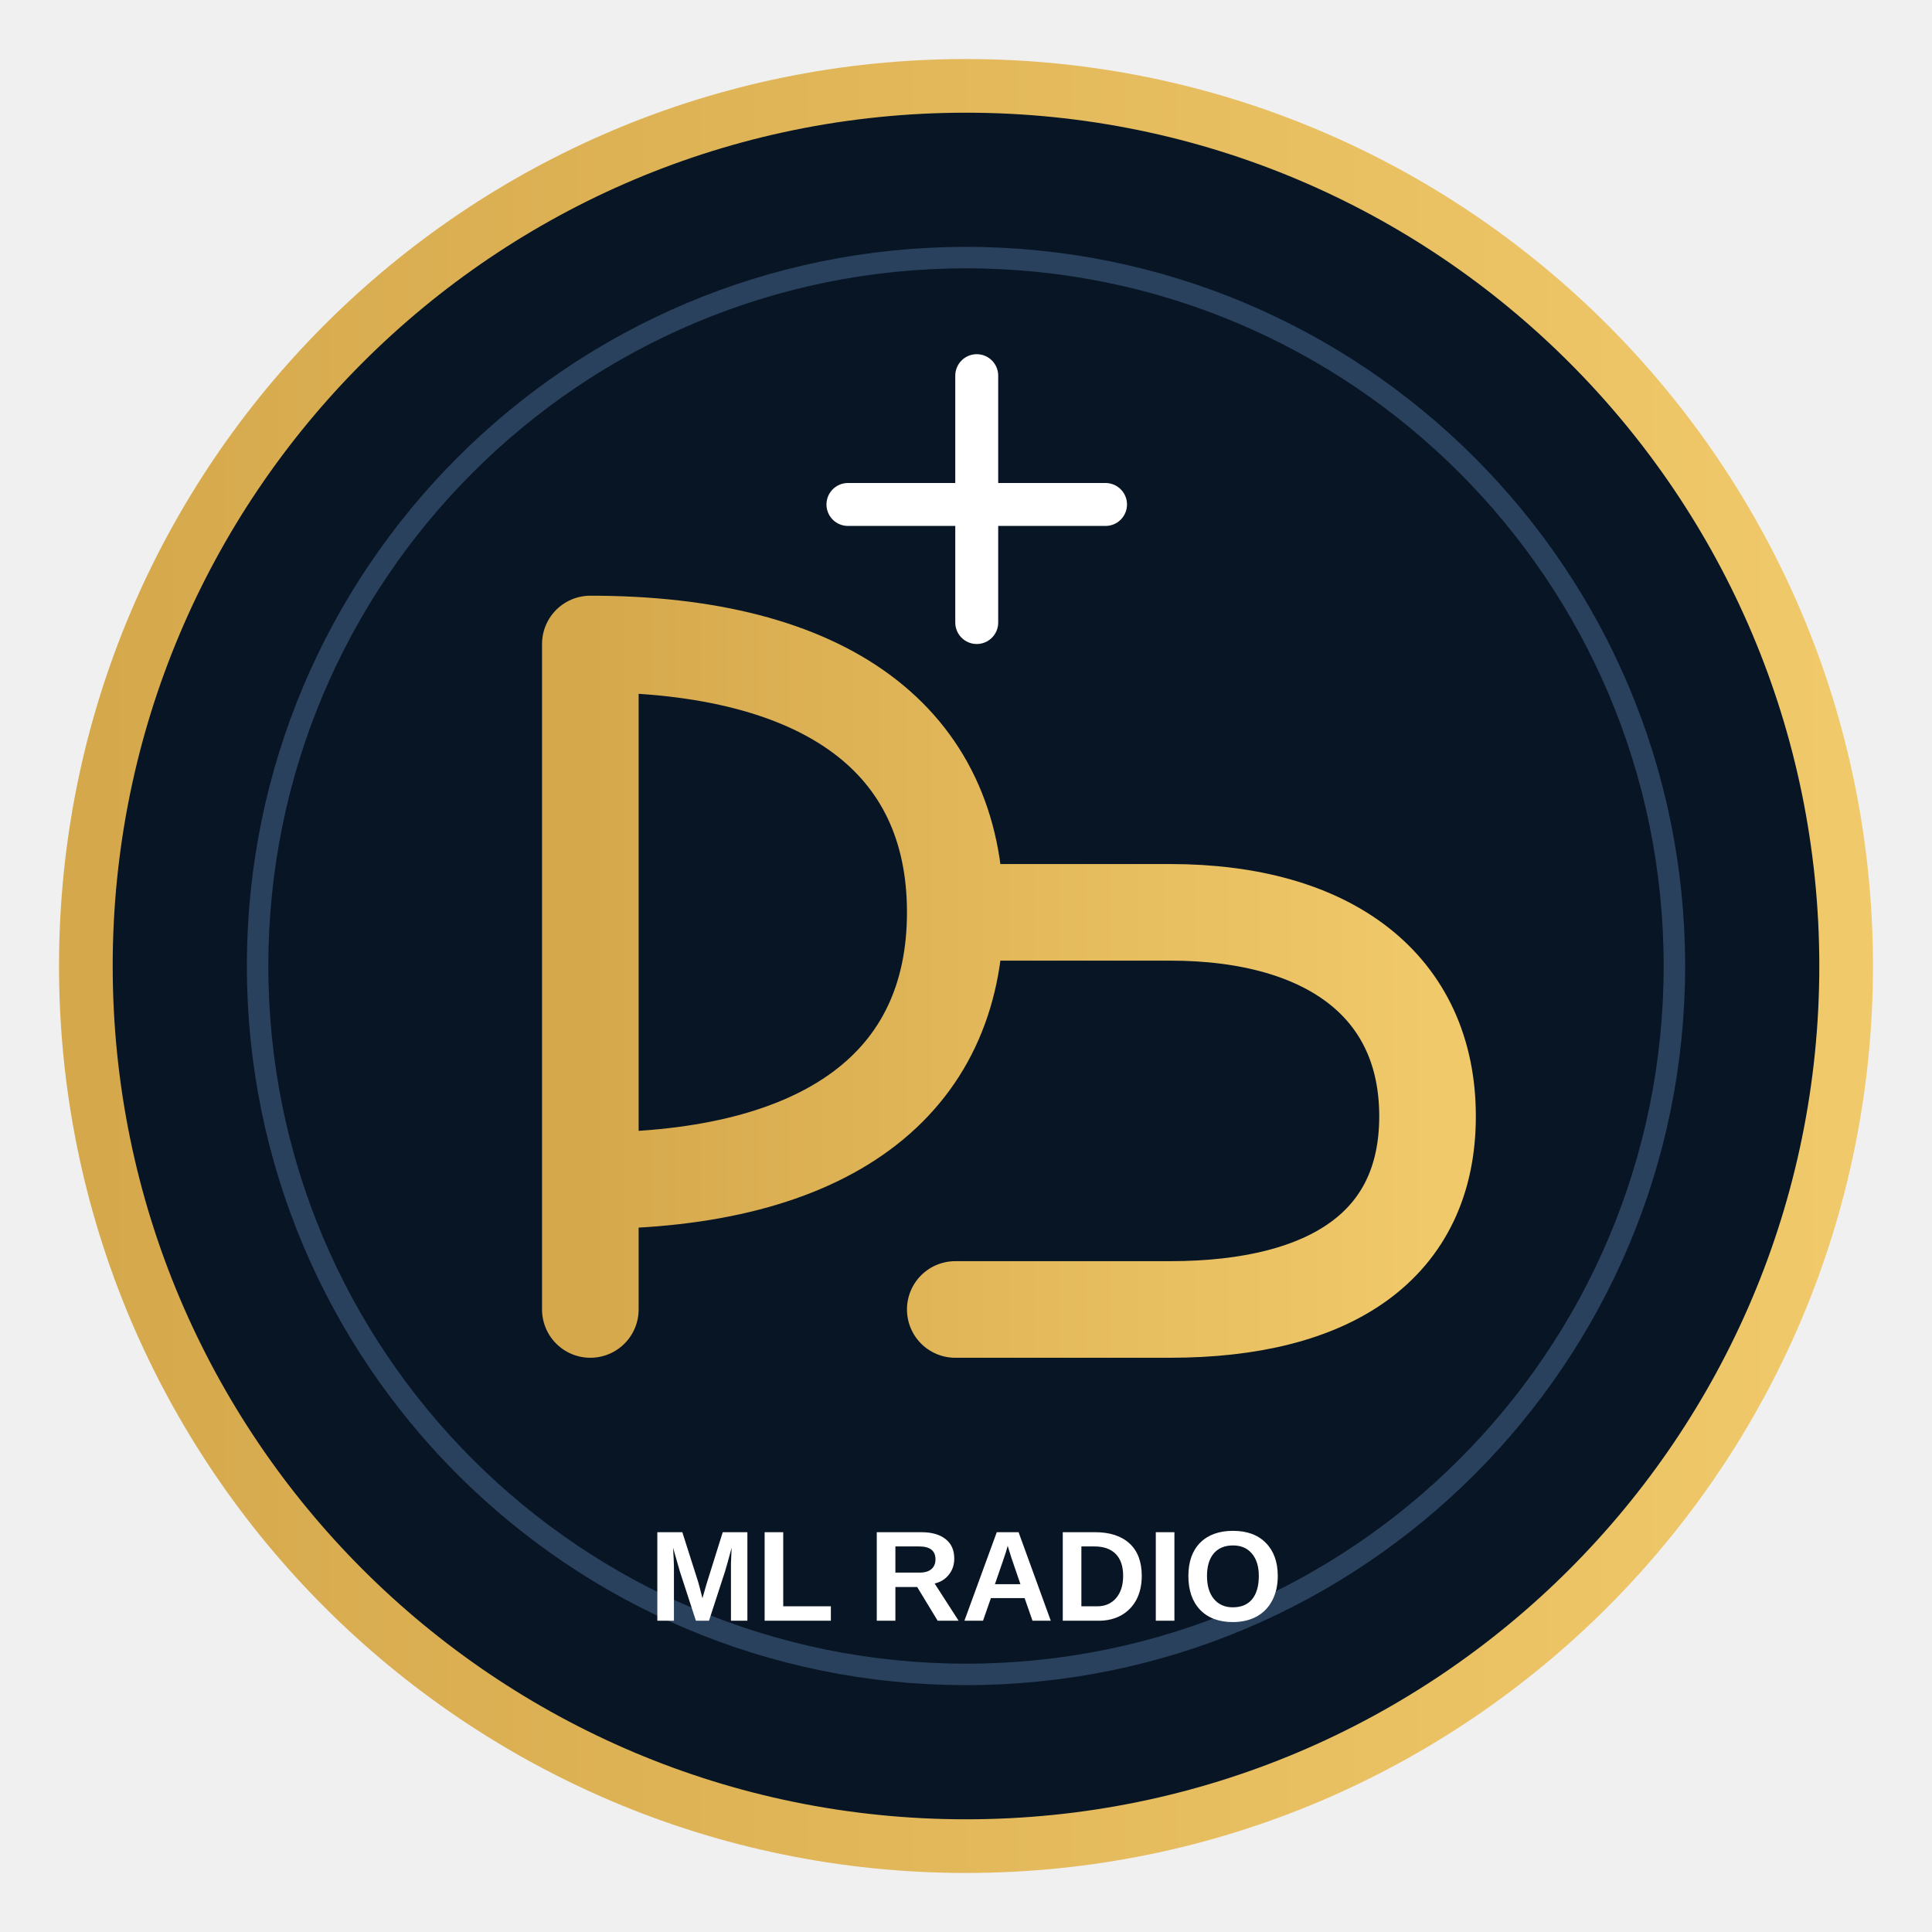
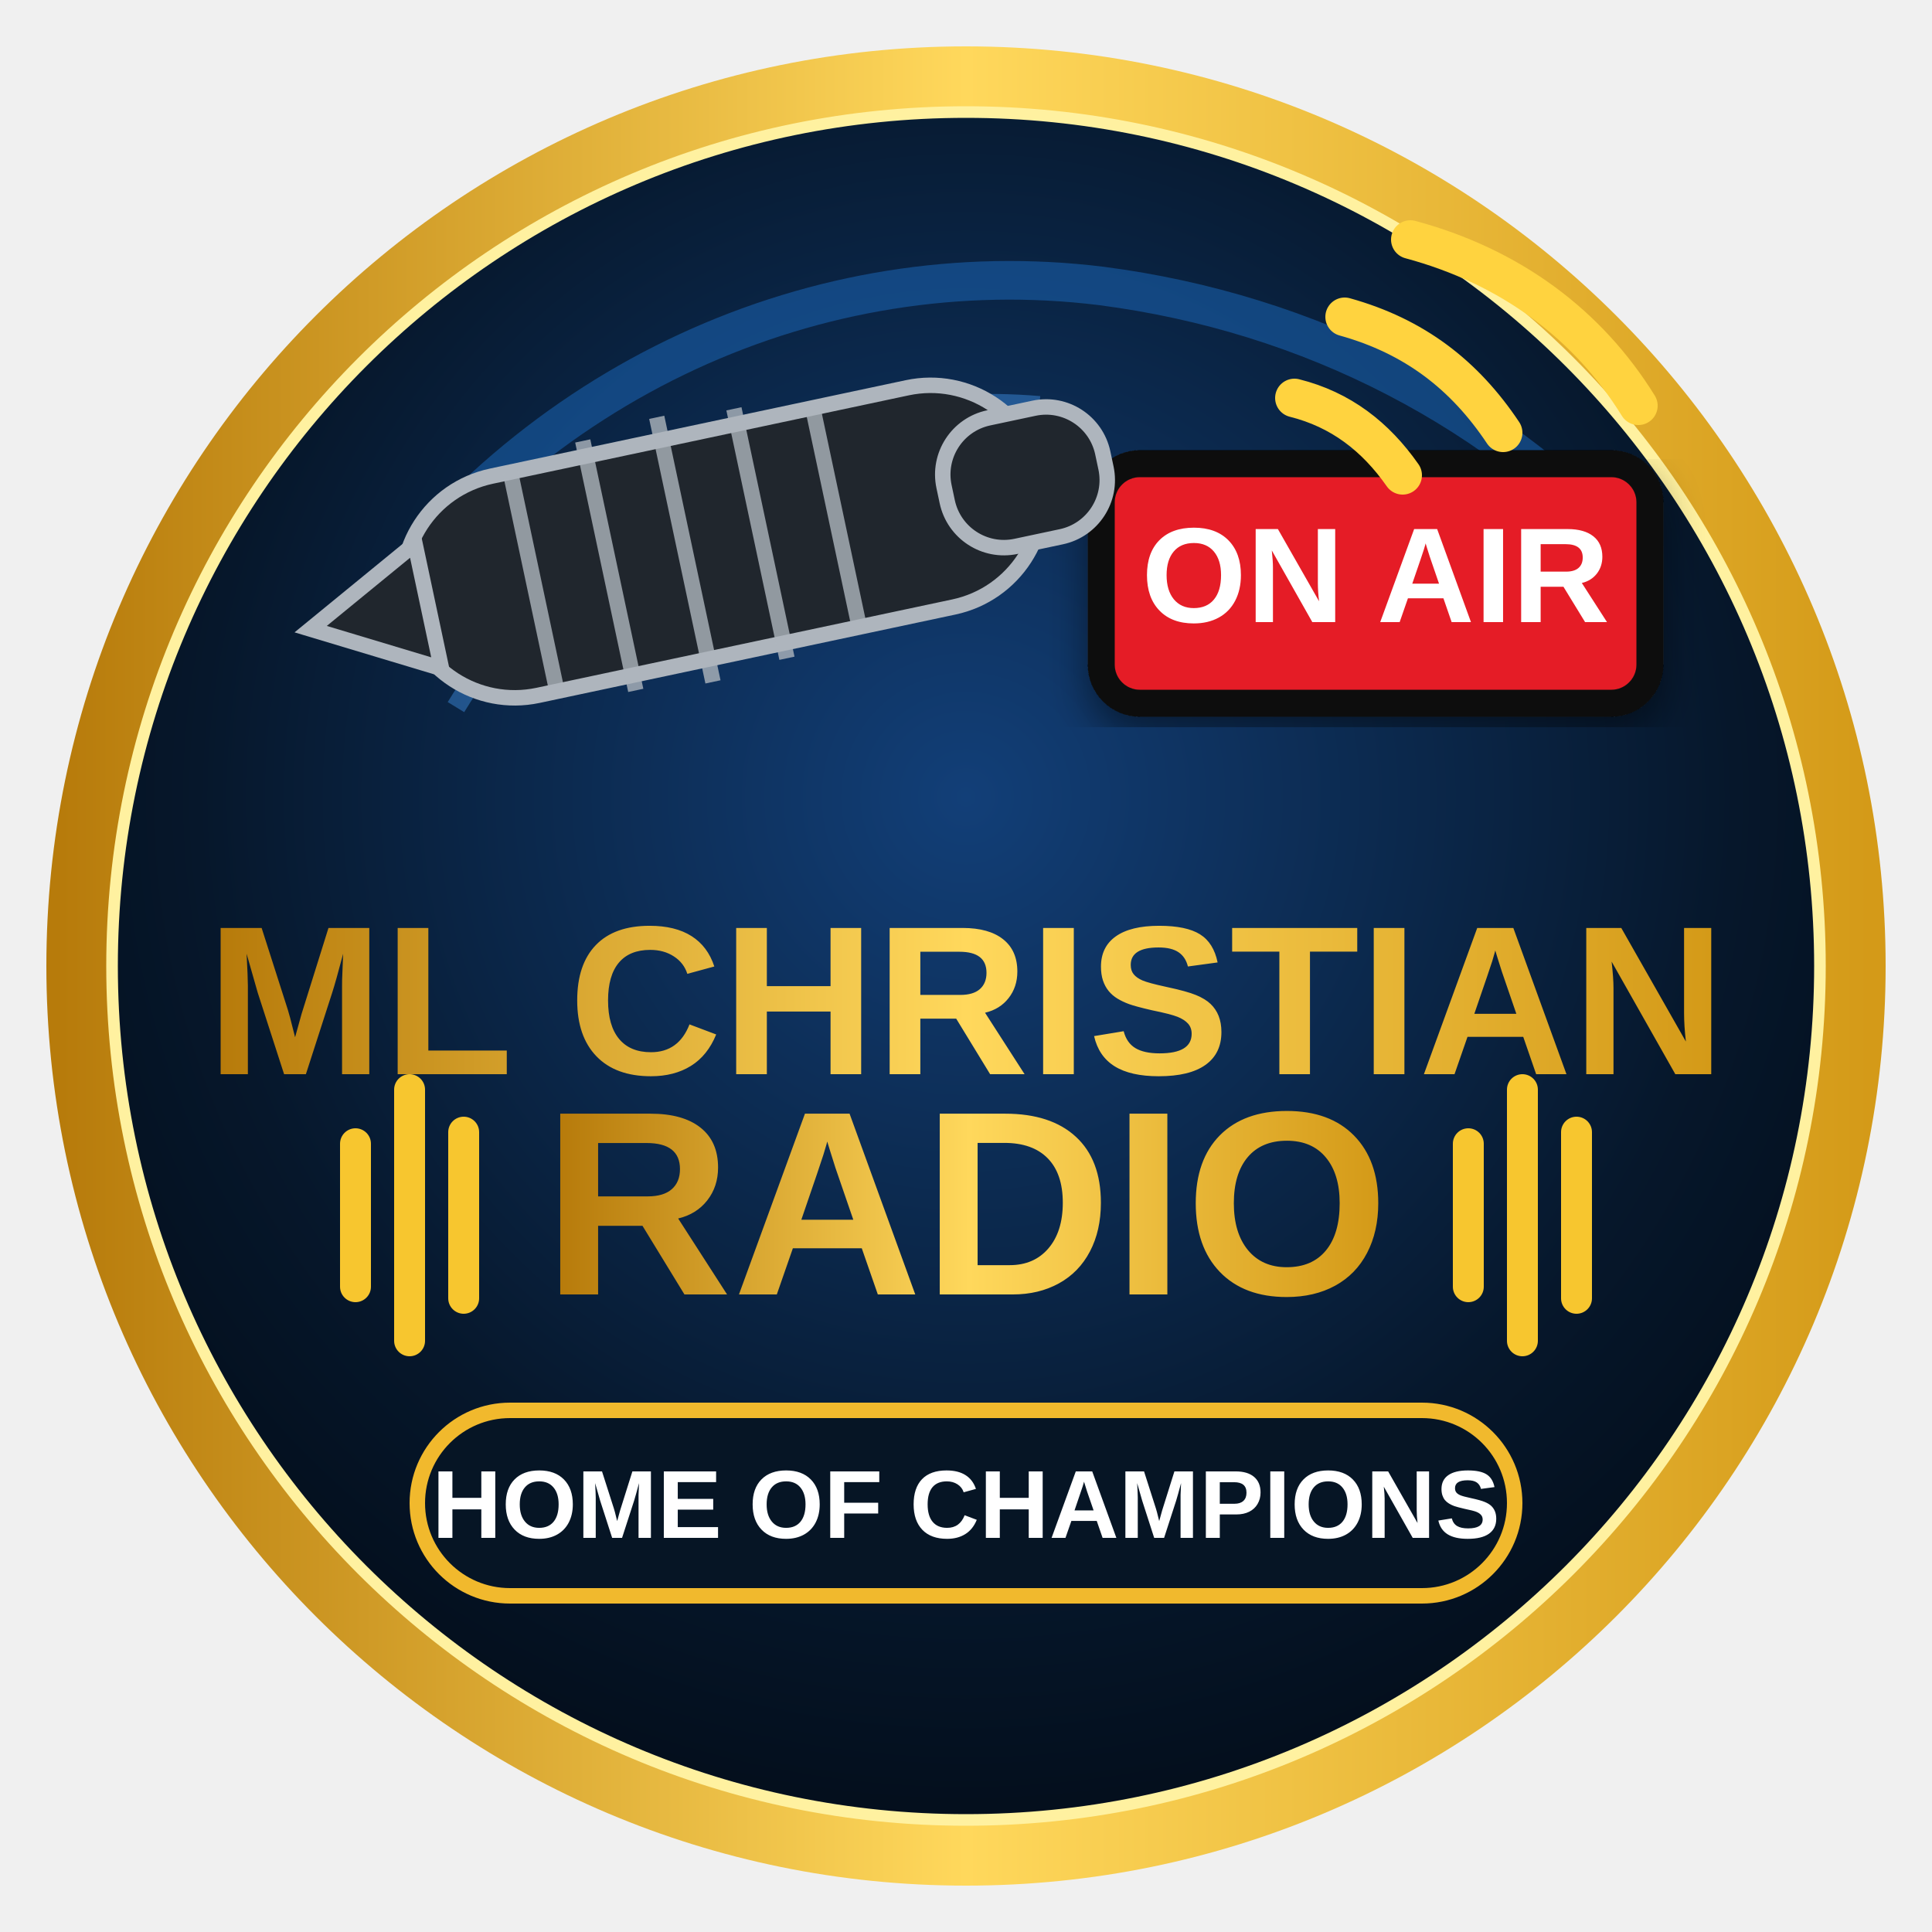
- <svg xmlns="http://www.w3.org/2000/svg" viewBox="0 0 180 180">
+ <svg xmlns="http://www.w3.org/2000/svg" viewBox="0 0 500 500" role="img" aria-label="ML Christian Radio Home of Champions logo">
  <defs>
-     <linearGradient id="g">
-       <stop stop-color="#d5a84c" />
-       <stop offset="1" stop-color="#f0c96a" />
+     <radialGradient id="bg" cx="50%" cy="40%" r="70%">
+       <stop offset="0" stop-color="#123f78" />
+       <stop offset=".65" stop-color="#06172b" />
+       <stop offset="1" stop-color="#020913" />
+     </radialGradient>
+     <linearGradient id="gold" x1="0" x2="1">
+       <stop stop-color="#b77b0b" />
+       <stop offset=".5" stop-color="#ffd85c" />
+       <stop offset="1" stop-color="#d49a18" />
    </linearGradient>
+     <filter id="shadow">
+       <feDropShadow dx="0" dy="5" stdDeviation="5" flood-opacity=".45" />
+     </filter>
  </defs>
-   <circle cx="90" cy="90" r="82" fill="#081525" stroke="url(#g)" stroke-width="5" />
-   <circle cx="90" cy="90" r="66" fill="none" stroke="#29415d" stroke-width="2" />
-   <path d="M55 60v62M55 60c22 0 34 9 34 25s-12 25-34 25M89 85h20c15 0 24 7 24 19s-9 18-24 18H89" fill="none" stroke="url(#g)" stroke-width="9" stroke-linecap="round" />
-   <path d="M91 35v23M79 47h24" stroke="#fff" stroke-width="4" stroke-linecap="round" />
-   <text x="90" y="151" fill="#fff" font-family="Arial" font-size="12" text-anchor="middle" font-weight="700">ML RADIO</text>
+   <circle cx="250" cy="250" r="238" fill="url(#gold)" />
+   <circle cx="250" cy="250" r="221" fill="url(#bg)" stroke="#fff1a0" stroke-width="3" />
+   <g opacity=".95">
+     <path d="M92 165c45-67 120-100 193-91 54 7 103 32 140 73" fill="none" stroke="#1f76d2" stroke-width="10" opacity=".45" />
+     <path d="M118 183c33-54 92-83 151-78" fill="none" stroke="#48a2ff" stroke-width="5" opacity=".4" />
+   </g>
+   <g filter="url(#shadow)">
+     <rect x="285" y="120" width="142" height="62" rx="10" fill="#e51d25" stroke="#111" stroke-width="7" />
+     <text x="356" y="161" fill="#fff" font-family="Arial,sans-serif" font-size="35" font-weight="900" text-anchor="middle">ON AIR</text>
+   </g>
+   <g transform="rotate(-12 184 150)" fill="#20262d" stroke="#aeb5bd" stroke-width="4">
+     <rect x="105" y="112" width="168" height="58" rx="29" />
+     <rect x="248" y="124" width="42" height="34" rx="15" />
+     <path d="M111 125l-31 16 31 17z" />
+     <path d="M139 112v58M159 108v66M179 106v70M199 108v66M219 112v58" opacity=".8" />
+   </g>
+   <path d="M348 82c18 5 31 15 41 30M335 103c12 3 21 10 28 20M365 62c26 7 46 22 59 43" fill="none" stroke="#ffd33f" stroke-width="10" stroke-linecap="round" />
+   <text x="250" y="278" fill="url(#gold)" font-family="Arial,sans-serif" font-size="55" font-weight="900" text-anchor="middle">ML CHRISTIAN</text>
+   <text x="250" y="335" fill="url(#gold)" font-family="Arial,sans-serif" font-size="68" font-weight="900" text-anchor="middle">RADIO</text>
+   <g fill="#f7c62f">
+     <rect x="88" y="292" width="8" height="45" rx="4" />
+     <rect x="102" y="278" width="8" height="73" rx="4" />
+     <rect x="116" y="289" width="8" height="51" rx="4" />
+     <rect x="376" y="292" width="8" height="45" rx="4" />
+     <rect x="390" y="278" width="8" height="73" rx="4" />
+     <rect x="404" y="289" width="8" height="51" rx="4" />
+   </g>
+   <rect x="108" y="365" width="284" height="48" rx="24" fill="#061525" stroke="#f1b92d" stroke-width="4" />
+   <text x="250" y="398" fill="#fff" font-family="Arial,sans-serif" font-size="25" font-weight="800" text-anchor="middle">HOME OF CHAMPIONS</text>
</svg>
